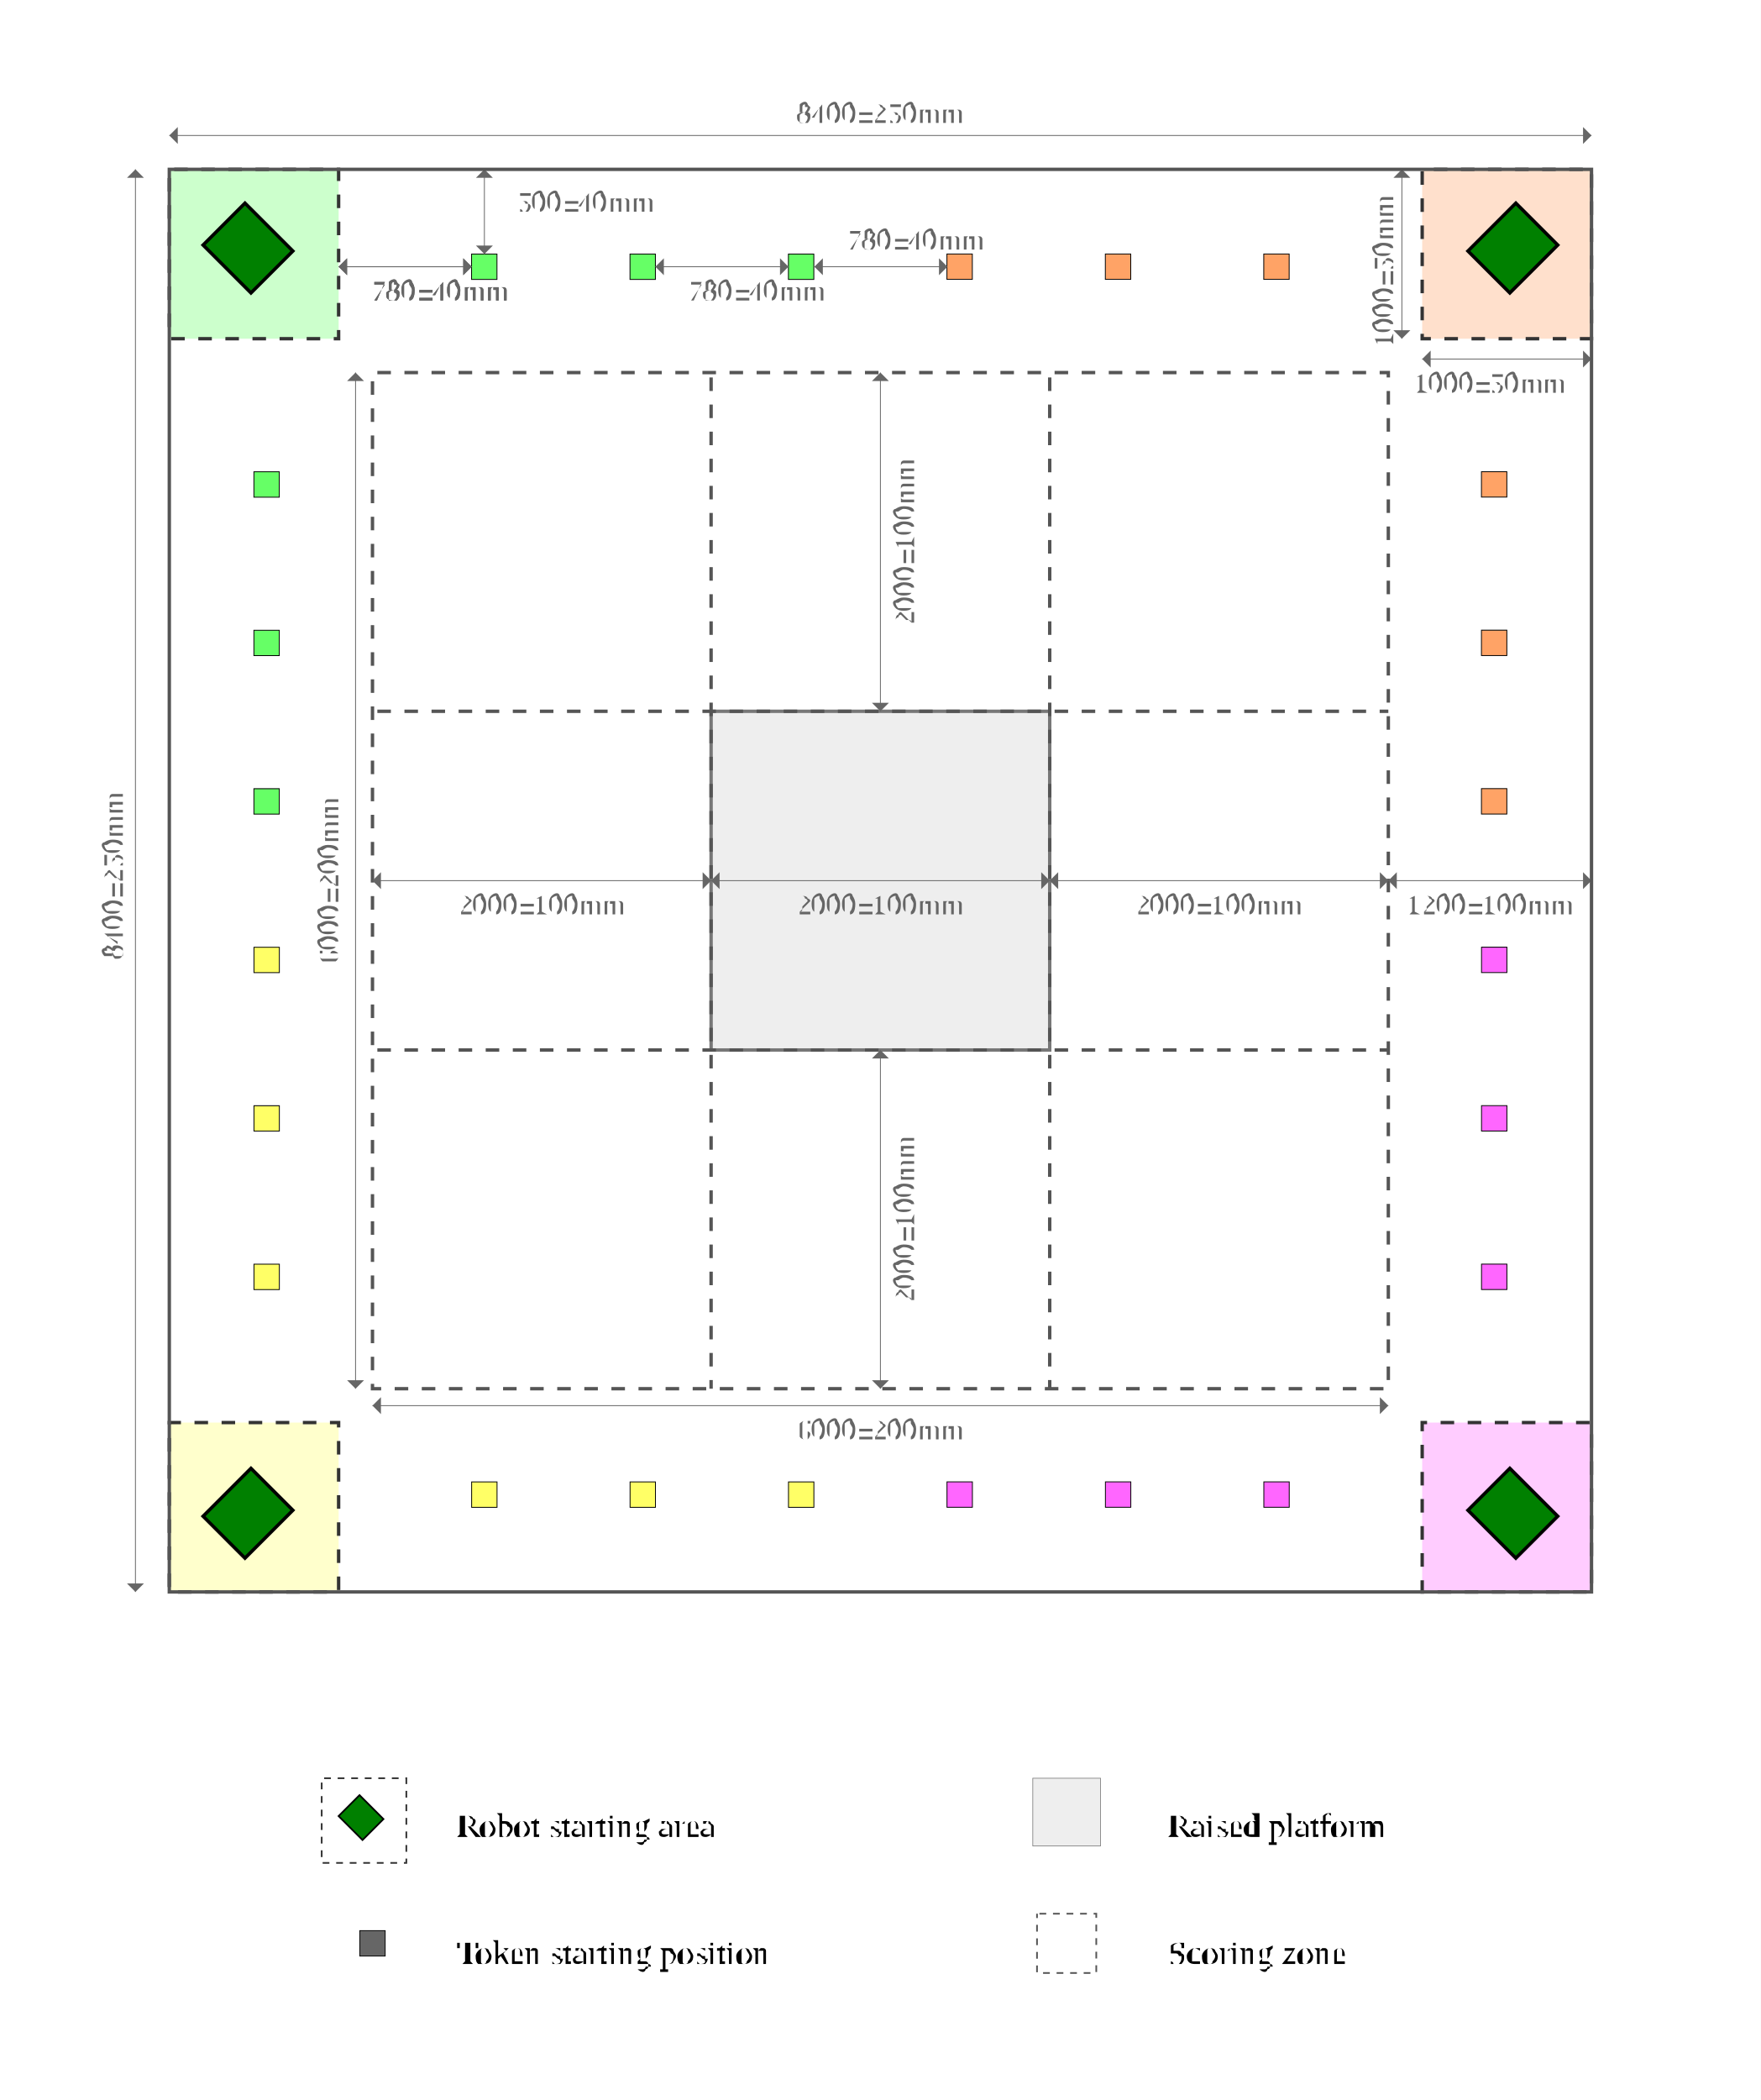
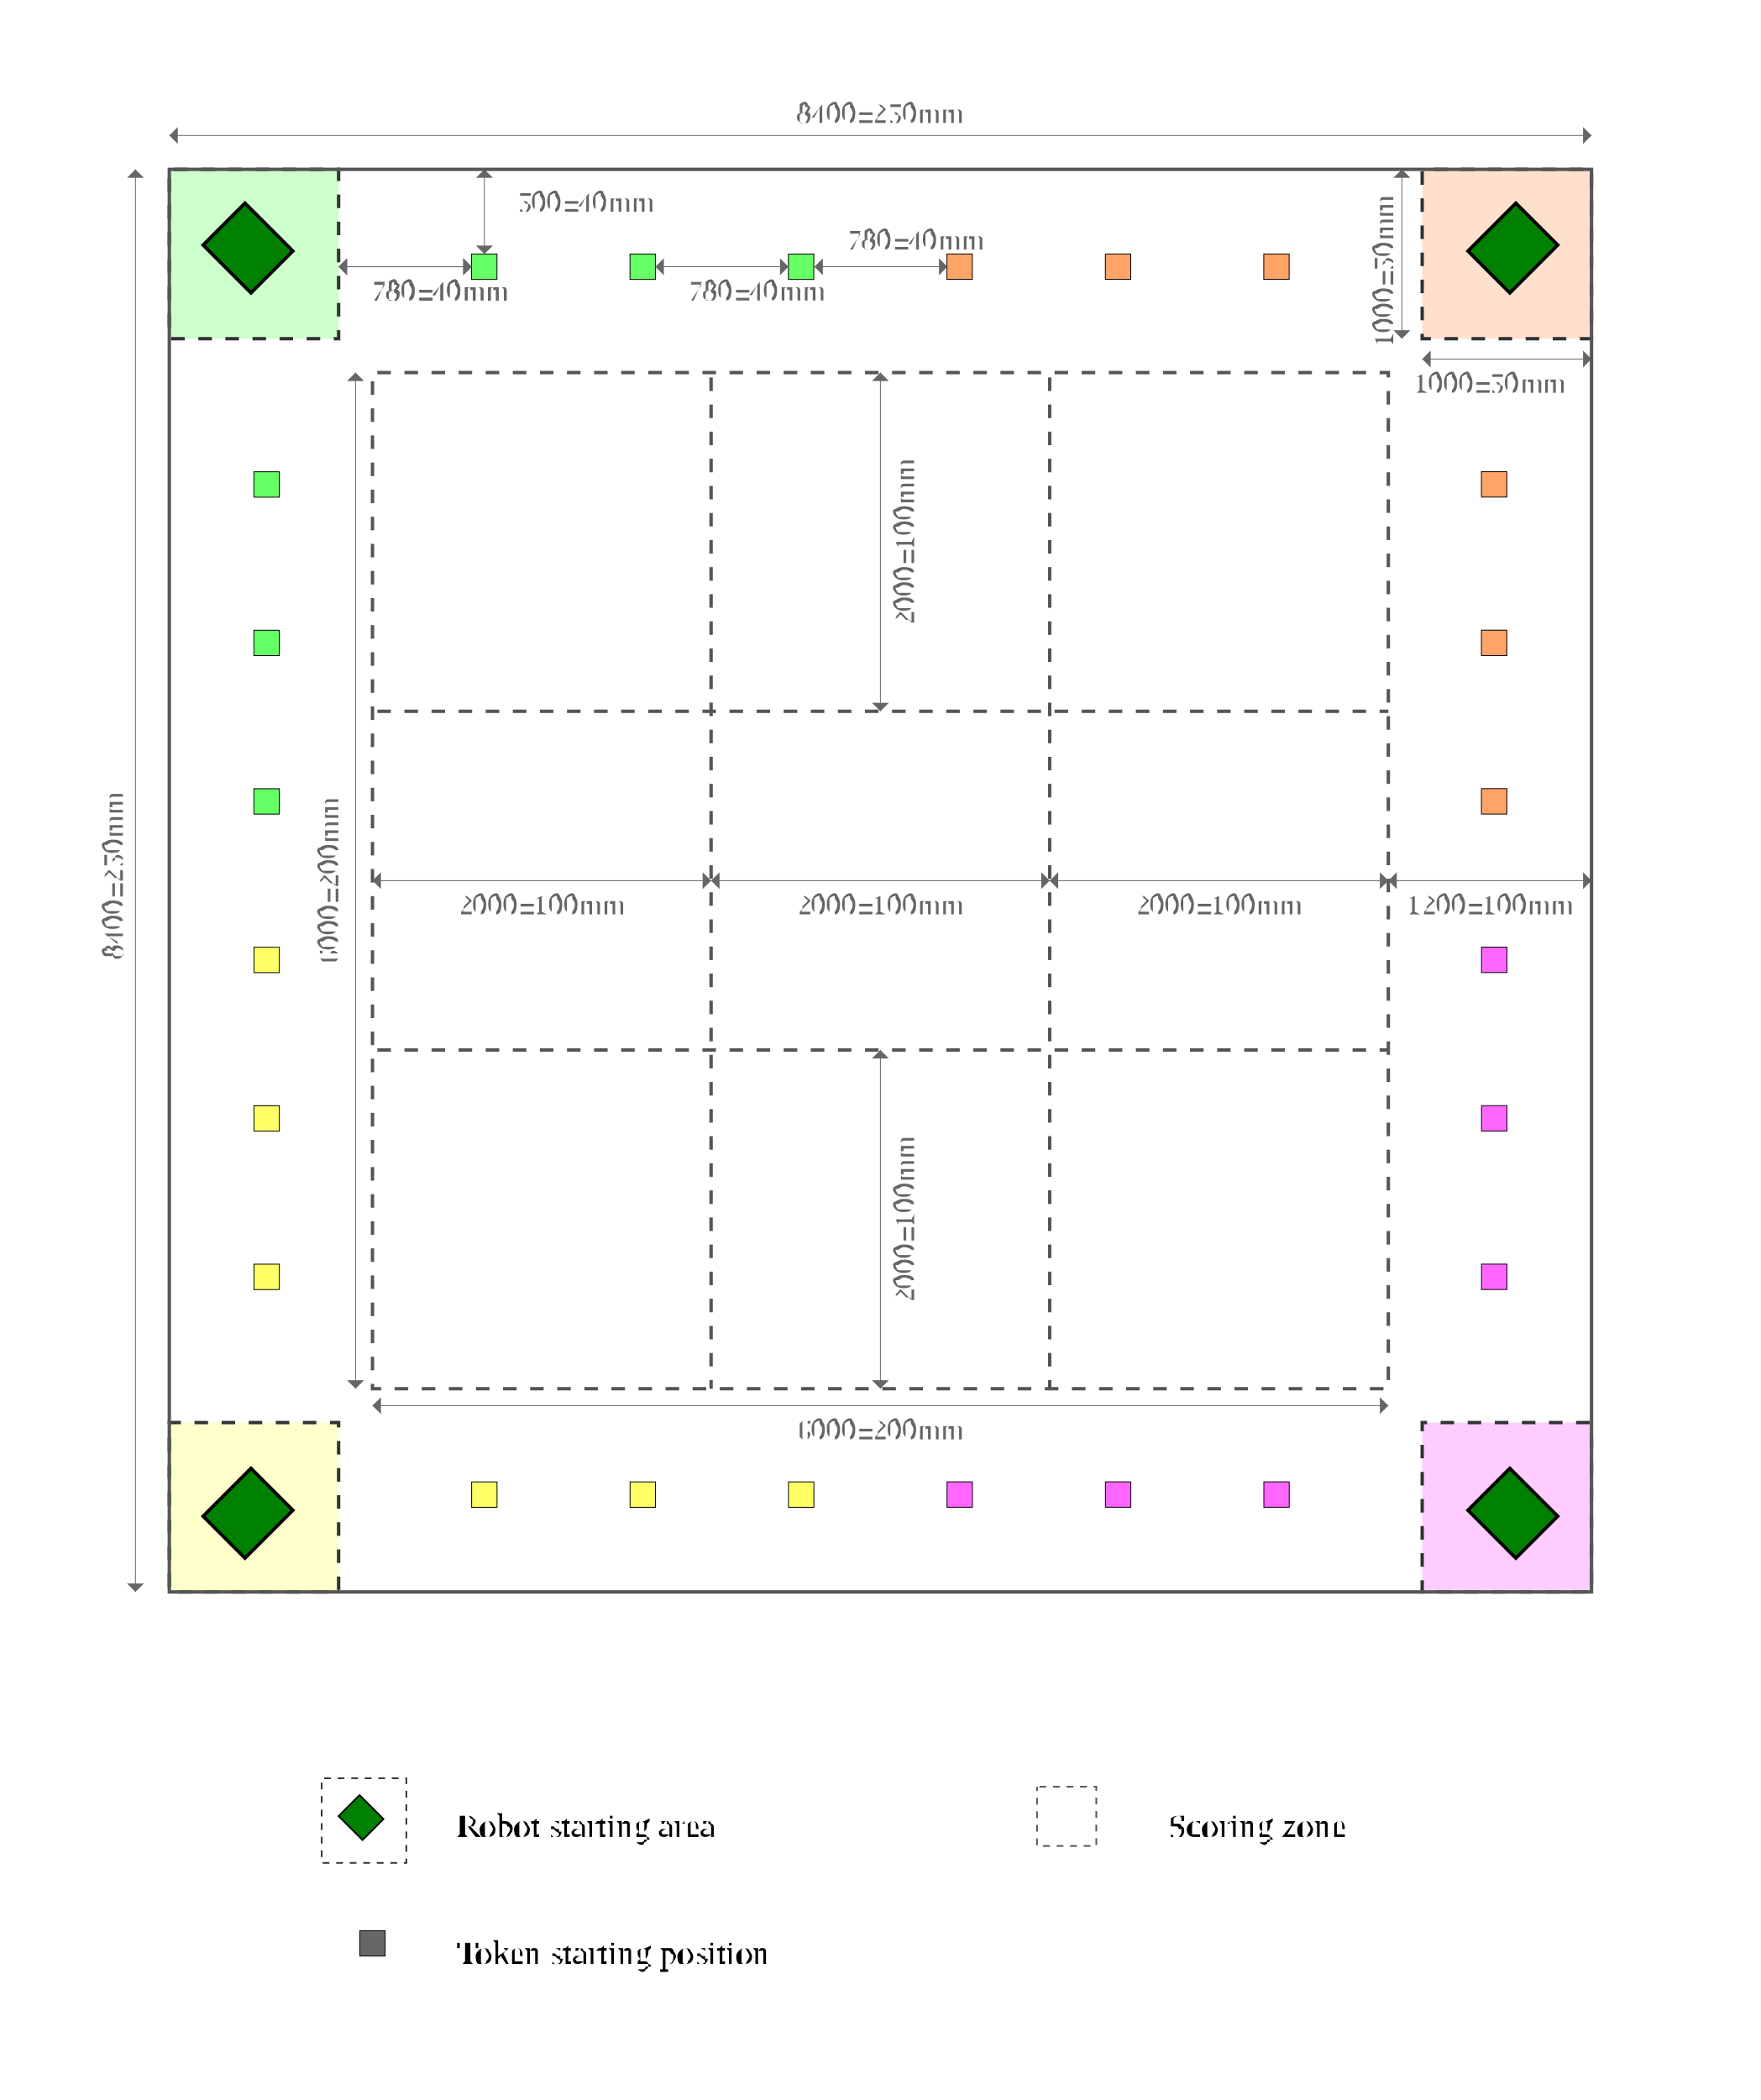
<svg xmlns="http://www.w3.org/2000/svg" xmlns:xlink="http://www.w3.org/1999/xlink" version="1.1" baseProfile="full" width="1040" height="1240">
  <style type="text/css">
    

      .arena-wall {
          fill: none;
          stroke: #555;
-           stroke-width: .02;
-       }
- 
-       .platform {
-           fill: #eee;
-           stroke: #777;
          stroke-width: .02;
      }

      #robot {
          fill: green;
          fill-opacity: 1;
          stroke: black;
          stroke-width: 0.02;
      }

      .corner {
          fill-opacity: 0.2;
      }
      .corner-0 {
          fill: #00ff00;
      }
      .corner-1 {
          fill: #ff6600;
      }
      .corner-2 {
          fill: #ff00ff;
      }
      .corner-3 {
          fill: #ffff00;
      }

      #token {
          fill-opacity: 0.6;
          stroke: black;
          stroke-width: 0.005;
      }

      .starting-area {
          stroke: #333;
          stroke-width: 0.02;
          /*stroke-dasharray: 0.141, 0.141;*/
          stroke-dasharray: 0.08 0.08;
          stroke-dashoffset: -50%;
      }

      .scoring-zone {
          stroke: #555;
          stroke-width: 0.02;
          stroke-dasharray: 0.08 0.08;
          stroke-dashoffset: -50%;
          fill: none;
      }

      .dimension line {
        stroke: #666;
        stroke-width: 0.005;
        marker-start: url(#dimension-arrow-head-start);
        marker-end: url(#dimension-arrow-head-end);
      }

      .dimension text {
        fill: #666;
        font-size: 0.175px;
      }
      .dimension text.above {
        text-anchor: middle;
      }
      .dimension text.left-rotated {
        text-anchor: middle;
        transform: rotate(-90deg);
      }
      .dimension text.left {
        text-anchor: end;
        dominant-baseline: middle;
      }
      .dimension text.right {
        text-anchor: start;
        dominant-baseline: middle;
      }

      .dimension-arrow-head {
        fill: #666;
      }

      .dimension-guide {
        stroke: #666;
        stroke-width: 0.01;
        stroke-dasharray: 0.003 0.04;
        stroke-linecap: round;
        fill: none;
      }

      .legend-label {
        font-size: 0.2px;
        text-anchor: start;
        dominant-baseline: middle;
      }

    
  </style>
  <defs>
    <rect width="0.35" height="0.4" x="-0.175" y="-0.25" id="robot" />
    <g id="starting-area">
      <rect width="1" height="1" x="0" y="0" class="starting-area" />
      <g transform="translate(0.5 0.5) rotate(-45)">
        <use xlink:href="#robot" />
      </g>
    </g>
    <rect width="0.15" height="0.15" x="-0.075" y="-0.075" id="token" />
    <g id="token-group">
      <use xlink:href="#token" transform="translate(-0.9357 0)" />
      <use xlink:href="#token" transform="translate(0 0)" />
      <use xlink:href="#token" transform="translate(0.9357 0)" />
    </g>
    <g id="token-corner" transform="translate(4.2 0.575)">
      <use xlink:href="#token-group" transform="translate(-1.404 0)" />
      <use xlink:href="#token-group" transform="translate(-1.404  0) rotate(90 -2.2214 0)" />
    </g>
    <g id="scoring-zones">
-       <rect width="2" height="2" x="-1" y="-1" id="platform" class="platform" />
      <rect width="6" height="6" x="-3" y="-3" class="scoring-zone" />
      <line x1="-1" x2="-1" y1="-3" y2="3" class="scoring-zone" />
      <line x1="1" x2="1" y1="-3" y2="3" class="scoring-zone" />
      <line x1="-3" x2="3" y1="-1" y2="-1" class="scoring-zone" />
      <line x1="-3" x2="3" y1="1" y2="1" class="scoring-zone" />
      <g class="dimension" transform="translate(3 0)">
        <line x1="0" y1="0" x2="1.2" y2="0" />
        <text x="0.6" y="0.2" class="above">1200±100mm</text>
      </g>
      <g class="dimension" transform="translate(1 0)">
        <line x1="0" y1="0" x2="2" y2="0" />
        <text x="1" y="0.2" class="above">2000±100mm</text>
      </g>
      <g class="dimension" transform="translate(-1 0)">
        <line x1="0" y1="0" x2="2" y2="0" />
        <text x="1" y="0.2" class="above">2000±100mm</text>
      </g>
      <g class="dimension" transform="translate(-3 0)">
        <line x1="0" y1="0" x2="2" y2="0" />
        <text x="1" y="0.2" class="above">2000±100mm</text>
      </g>
      <g class="dimension" transform="translate(0 -3)">
        <line x1="0" y1="0" x2="0" y2="2" />
        <text x="-1" y="0.2" class="left-rotated">2000±100mm</text>
      </g>
      <g class="dimension" transform="translate(0 1)">
        <line x1="0" y1="0" x2="0" y2="2" />
        <text x="-1" y="0.2" class="left-rotated">2000±100mm</text>
      </g>
      <g class="dimension" transform="translate(-3 3.1)">
        <line x1="0" y1="0" x2="6" y2="0" />
        <text x="3" y="0.2" class="above">6000±200mm</text>
      </g>
      <g class="dimension" transform="translate(-3.1 -3)">
        <line x1="0" y1="0" x2="0" y2="6" />
        <text x="-3" y="-0.1" class="left-rotated">6000±200mm</text>
      </g>
    </g>
    <g id="dimension-arrow-head" transform="scale(0.05)">
      <path d="M0,0 L1,1 L1,-1 L0,0" class="dimension-arrow-head" />
    </g>
    <marker id="dimension-arrow-head-start" orient="auto" markerWidth="1" markerHeight="2" refX="0" refY="1" markerUnits="userSpaceOnUse">
      <use xlink:href="#dimension-arrow-head" transform="translate(0 1)" />
    </marker>
    <marker id="dimension-arrow-head-end" orient="auto" markerWidth="1" markerHeight="2" refX="1" refY="1" markerUnits="userSpaceOnUse">
      <use xlink:href="#dimension-arrow-head" transform="translate(1 1) scale(-1 1)" />
    </marker>
  </defs>
  <rect width="100%" height="100%" fill="white" />
  <g id="arena-space" transform="scale(100)">
    <g id="arena" transform="translate(1 1)">
      <use class="corner corner-0" xlink:href="#starting-area" />
      <use class="corner corner-1" xlink:href="#starting-area" transform="rotate(90 4.2 4.2)" />
      <use class="corner corner-2" xlink:href="#starting-area" transform="rotate(180 4.2 4.2)" />
      <use class="corner corner-3" xlink:href="#starting-area" transform="rotate(270 4.2 4.2)" />
      <g class="dimension" transform="translate(8.4 0) translate(-1 1.12)">
        <line x1="0" y1="0" x2="1" y2="0" />
        <text x="0.4" y="0.2" class="above">1000±50mm</text>
      </g>
      <g class="dimension" transform="translate(8.4 0) translate(-1.12 0)">
        <line x1="0" y1="1" x2="0" y2="0" />
        <text x="-0.6" y="-0.05" class="left-rotated">1000±50mm</text>
      </g>
      <use xlink:href="#scoring-zones" transform="translate(4.2 4.2)" />
      <use class="corner-0" xlink:href="#token-corner" />
      <use class="corner-1" xlink:href="#token-corner" transform="rotate(90 4.2 4.2)" />
      <use class="corner-2" xlink:href="#token-corner" transform="rotate(180 4.2 4.2)" />
      <use class="corner-3" xlink:href="#token-corner" transform="rotate(270 4.2 4.2)" />
      <g class="dimension" transform="translate(1 0.575)">
        <line x1="0" y1="0" x2="0.786" y2="0" />
        <text x="0.6" y="0.2" class="above">780±40mm</text>
      </g>
      <g class="dimension" transform="translate(1 0.575)">
        <line x1="0" y1="0" x2="0.786" y2="0" />
        <text x="0.6" y="0.2" class="above">780±40mm</text>
      </g>
      <g class="dimension" transform="translate(1.861 0)">
        <line x1="0" y1="0" x2="0" y2="0.5" />
        <text x="0.6" y="0.25" class="above">500±40mm</text>
      </g>
      <g class="dimension" transform="translate(2.871 0.575)">
        <line x1="0" y1="0" x2="0.786" y2="0" />
        <text x="0.6" y="0.2" class="above">780±40mm</text>
      </g>
      <g class="dimension" transform="translate(3.81 0.575)">
        <line x1="0" y1="0" x2="0.786" y2="0" />
        <text x="0.6" y="-0.1" class="above">780±40mm</text>
      </g>
      <rect width="8.4" height="8.4" x="0" y="0" class="arena-wall" />
      <g class="dimension" transform="translate(4.2 -0.2)">
        <line x1="-4.2" y1="0" x2="4.2" y2="0" />
        <text x="0" y="-0.075" class="above">8400±250mm</text>
      </g>
      <g class="dimension" transform="translate(-0.2 4.2)">
        <line x1="0" y1="-4.2" x2="0" y2="4.2" />
        <text x="0.03" y="-0.075" class="left-rotated">8400±250mm</text>
      </g>
    </g>
    <g id="legend" transform="translate(2.2 10.8)">
      <g transform="translate(0 0)">
        <use fill="none" xlink:href="#starting-area" transform="scale(0.5) translate(-0.6 -0.6)" />
        <text x="0.5" y="0" class="legend-label">Robot starting area</text>
      </g>
      <g transform="translate(0 0.75)">
        <use xlink:href="#token" transform="translate(0 -0.075)" />
        <text x="0.5" y="0" class="legend-label">Token starting position</text>
      </g>
      <g transform="translate(4.2 0)">
-         <use xlink:href="#platform" transform="scale(0.2) translate(-0.5 -0.5)" />
-         <text x="0.5" y="0" class="legend-label">Raised platform</text>
-       </g>
-       <g transform="translate(4.2 0.75)">
        <rect width="0.7" height="0.7" x="-0.55" y="-0.5" class="scoring-zone" transform="scale(0.5)" />
        <text x="0.5" y="0" class="legend-label">Scoring zone</text>
      </g>
    </g>
  </g>
</svg>
